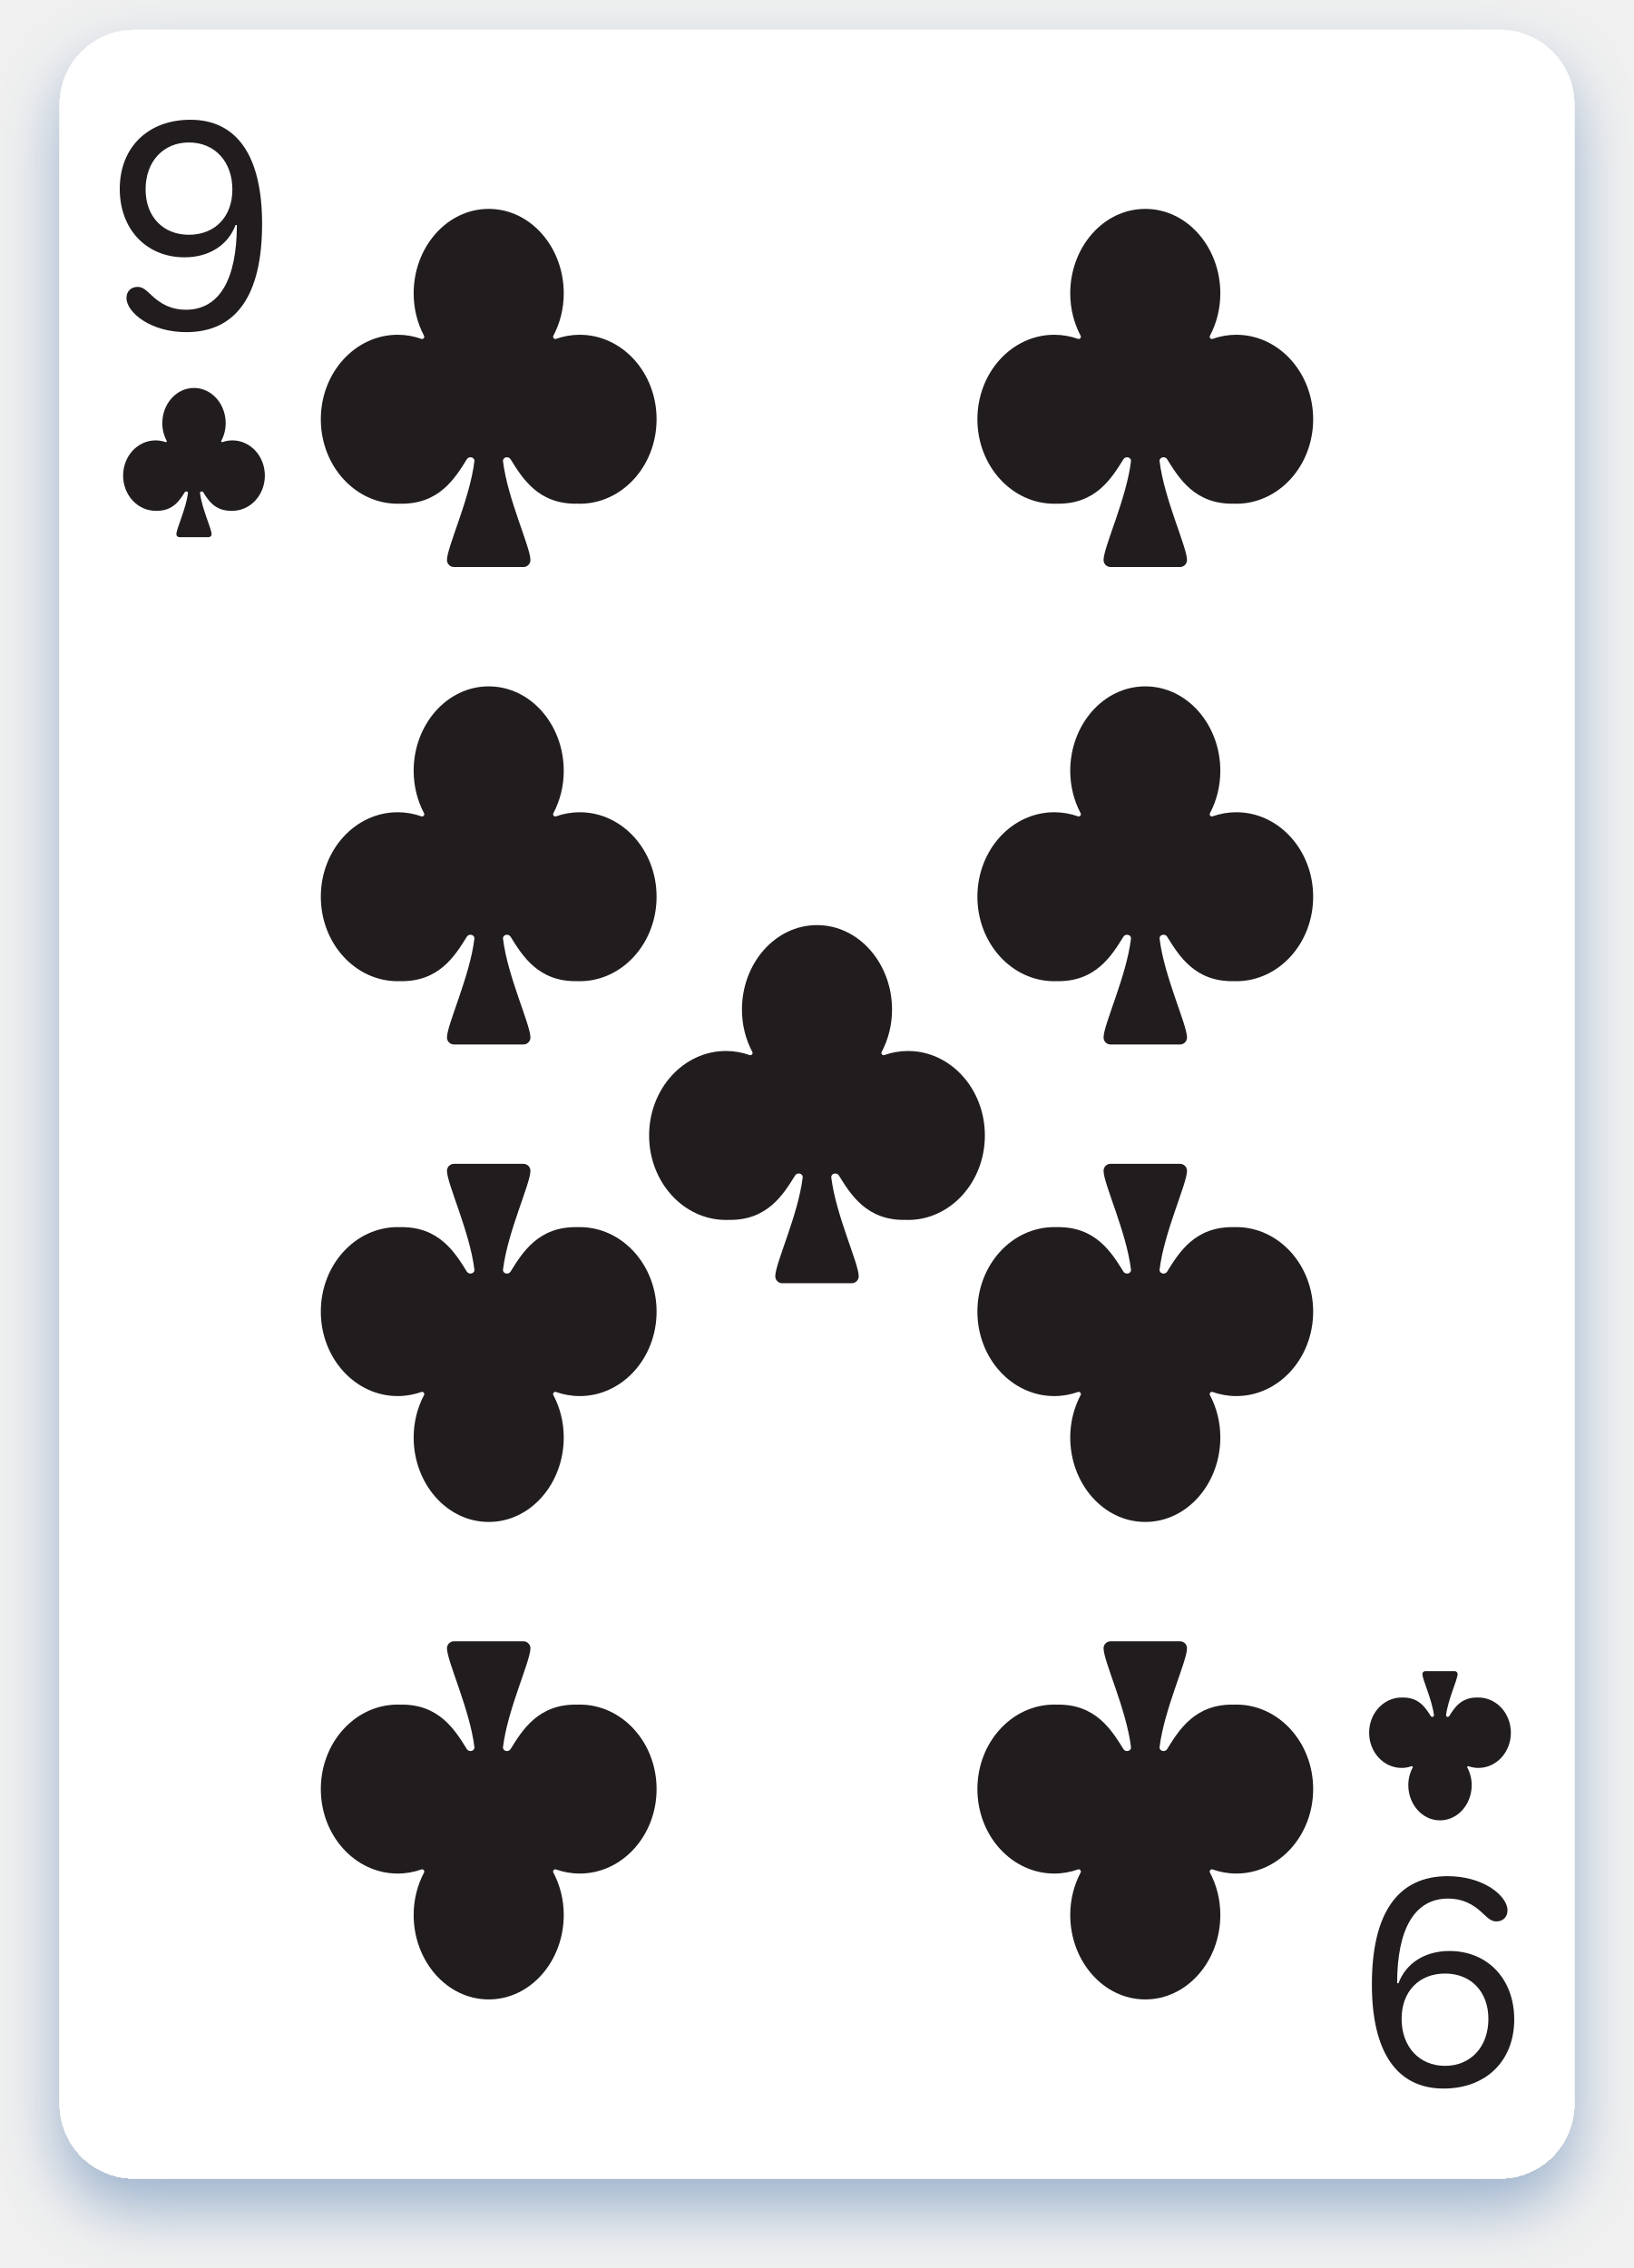
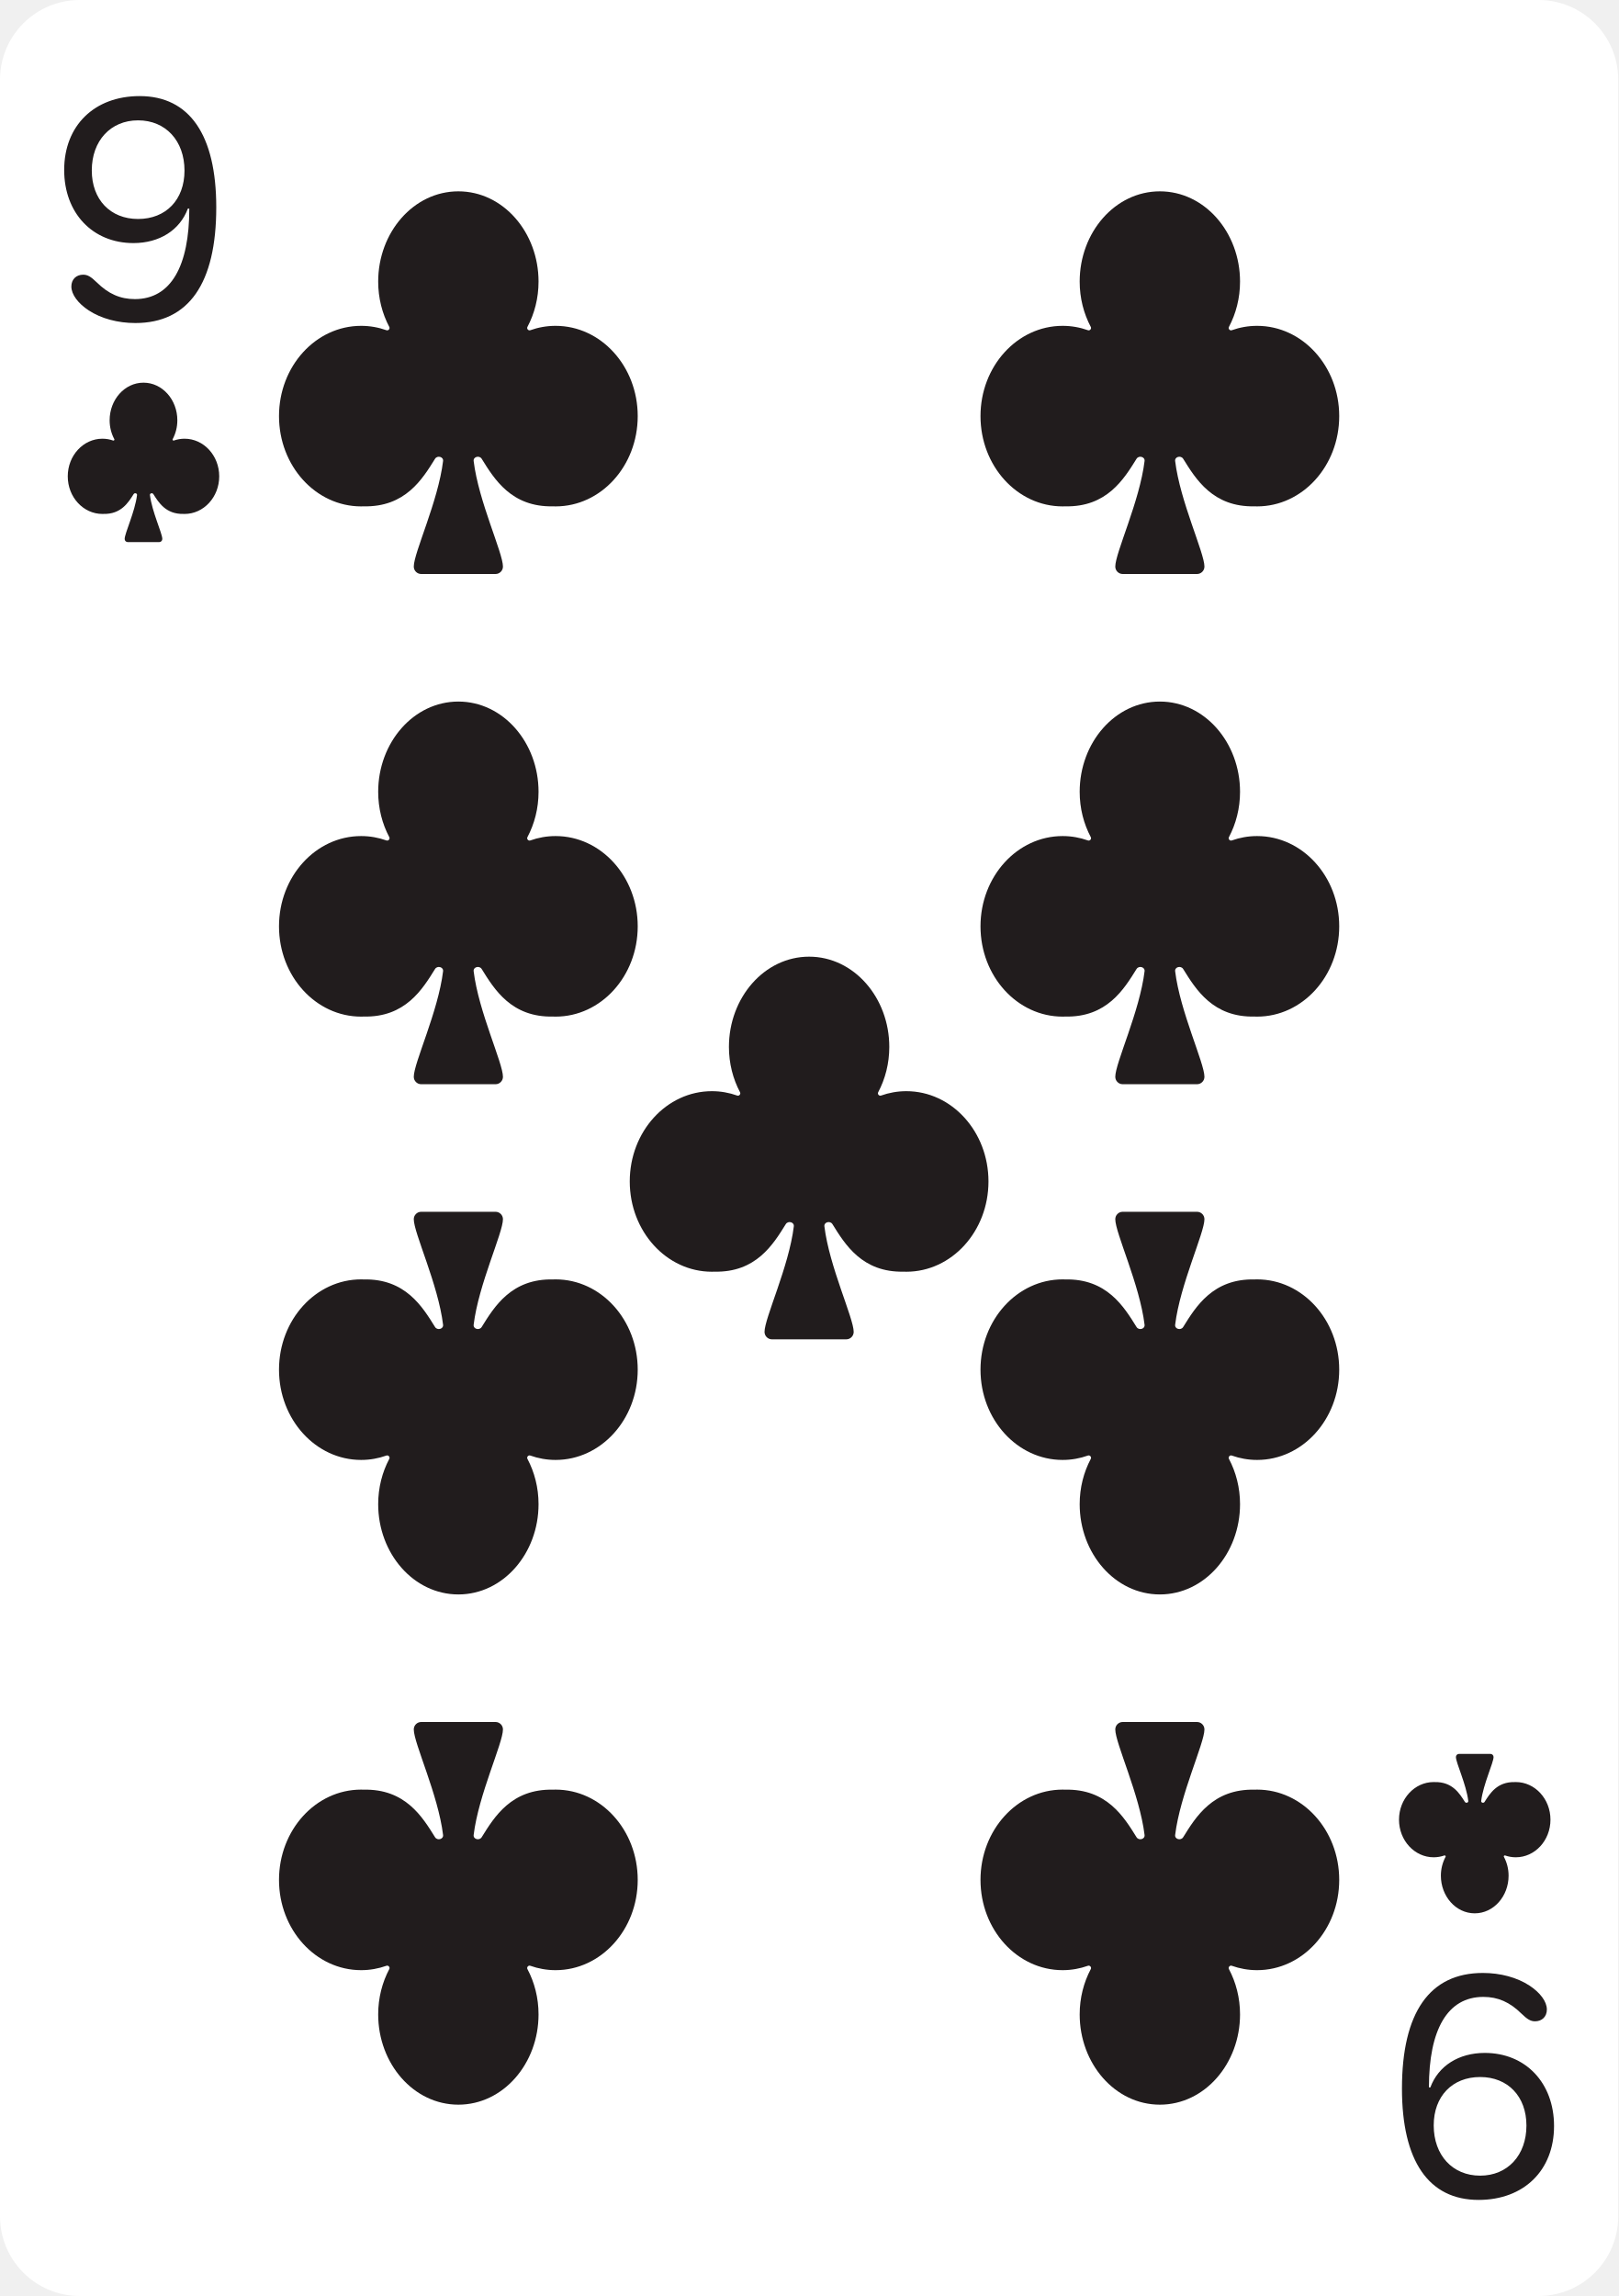
- <svg xmlns="http://www.w3.org/2000/svg" width="219" height="304" viewBox="0 0 219 304" fill="none">
-   <g filter="url(#filter0_d_102_1012)">
-     <g clip-path="url(#clip0_102_1012)">
-       <rect x="8" y="4" width="203" height="288" rx="10" fill="white" />
-       <path d="M16.952 39.936C16.952 39.035 17.572 38.455 18.433 38.455C18.974 38.455 19.394 38.695 20.135 39.416C21.596 40.857 23.078 41.518 24.919 41.518C29.444 41.518 31.746 37.373 31.746 30.166H31.566C30.565 32.869 28.002 34.491 24.739 34.491C19.614 34.491 16.051 30.727 16.051 25.322C16.051 19.756 19.834 16.053 25.52 16.053C31.786 16.053 35.129 20.938 35.129 30.006C35.129 39.556 31.666 44.52 24.98 44.52C22.777 44.52 20.695 43.96 19.134 42.939C17.793 42.058 16.952 40.937 16.952 39.936ZM31.145 25.402C31.145 21.658 28.783 19.096 25.32 19.096C21.877 19.096 19.514 21.658 19.514 25.382C19.514 29.025 21.836 31.468 25.32 31.468C28.823 31.468 31.145 29.045 31.145 25.402Z" fill="#211C1D" />
-       <path d="M24.032 72C23.815 72 23.639 71.826 23.639 71.612C23.639 70.891 24.932 68.201 25.19 66.096C25.218 65.87 24.886 65.785 24.764 65.979C24.098 67.036 23.19 68.515 20.978 68.463L20.936 68.465C20.907 68.466 20.878 68.467 20.849 68.467C18.447 68.467 16.5 66.354 16.5 63.748C16.5 61.142 18.447 59.03 20.849 59.03C21.318 59.03 21.77 59.111 22.193 59.26C22.291 59.295 22.392 59.181 22.343 59.09C21.968 58.393 21.753 57.582 21.753 56.717C21.753 54.148 23.625 52 26 52C28.375 52 30.247 54.148 30.247 56.717C30.247 57.582 30.032 58.393 29.657 59.09C29.608 59.181 29.709 59.295 29.807 59.26C30.23 59.111 30.682 59.03 31.151 59.03C33.553 59.03 35.5 61.142 35.5 63.748C35.5 66.354 33.553 68.467 31.151 68.467C31.122 68.467 31.093 68.466 31.064 68.465L31.022 68.463C28.81 68.515 27.902 67.036 27.236 65.979C27.114 65.785 26.782 65.87 26.81 66.096C27.068 68.201 28.361 70.891 28.361 71.611C28.361 71.826 28.185 72 27.968 72H24.032Z" fill="#211C1D" />
-       <path d="M202.048 256.064C202.048 256.965 201.428 257.545 200.567 257.545C200.026 257.545 199.606 257.305 198.865 256.584C197.404 255.143 195.922 254.482 194.081 254.482C189.556 254.482 187.254 258.626 187.254 265.833L187.434 265.833C188.435 263.131 190.998 261.509 194.261 261.509C199.386 261.509 202.949 265.273 202.949 270.678C202.949 276.244 199.166 279.947 193.48 279.947C187.214 279.947 183.871 275.062 183.871 265.994C183.871 256.444 187.334 251.479 194.021 251.479C196.223 251.479 198.305 252.04 199.866 253.061C201.208 253.942 202.048 255.063 202.048 256.064ZM187.854 270.598C187.854 274.342 190.217 276.904 193.68 276.904C197.124 276.904 199.486 274.342 199.486 270.618C199.486 266.975 197.164 264.532 193.68 264.532C190.177 264.532 187.854 266.955 187.854 270.598Z" fill="#211C1D" />
-       <path d="M194.968 224C195.185 224 195.361 224.174 195.361 224.389C195.361 225.109 194.068 227.799 193.81 229.904C193.782 230.131 194.114 230.215 194.236 230.021C194.902 228.964 195.81 227.485 198.022 227.537L198.065 227.535C198.093 227.534 198.122 227.533 198.151 227.533C200.553 227.533 202.5 229.646 202.5 232.252C202.5 234.858 200.553 236.97 198.151 236.97C197.682 236.97 197.23 236.889 196.807 236.74C196.708 236.705 196.608 236.819 196.657 236.91C197.032 237.607 197.247 238.418 197.247 239.283C197.247 241.852 195.375 244 193 244C190.625 244 188.753 241.852 188.753 239.283C188.753 238.418 188.968 237.607 189.343 236.91C189.392 236.819 189.292 236.705 189.193 236.74C188.77 236.889 188.318 236.97 187.849 236.97C185.447 236.97 183.5 234.858 183.5 232.252C183.5 229.646 185.447 227.533 187.849 227.533C187.878 227.533 187.907 227.534 187.935 227.535L187.978 227.537C190.19 227.485 191.098 228.964 191.764 230.021C191.886 230.215 192.218 230.131 192.19 229.904C191.932 227.799 190.639 225.109 190.639 224.389C190.639 224.174 190.815 224 191.032 224L194.968 224Z" fill="#211C1D" />
-       <path d="M60.84 76C60.325 76 59.907 75.582 59.907 75.067C59.907 73.339 62.97 66.883 63.582 61.83C63.648 61.287 62.861 61.085 62.572 61.55C60.996 64.086 58.846 67.636 53.607 67.512L53.505 67.515C53.437 67.518 53.369 67.52 53.301 67.52C47.612 67.52 43 62.45 43 56.196C43 49.942 47.612 44.872 53.301 44.872C54.411 44.872 55.481 45.066 56.483 45.424C56.717 45.507 56.955 45.235 56.839 45.015C55.951 43.342 55.442 41.398 55.442 39.321C55.442 33.156 59.875 28 65.5 28C71.125 28 75.558 33.156 75.558 39.321C75.558 41.398 75.049 43.342 74.161 45.015C74.045 45.235 74.283 45.507 74.517 45.424C75.519 45.066 76.589 44.872 77.699 44.872C83.388 44.872 88 49.942 88 56.196C88 62.45 83.388 67.52 77.699 67.52C77.631 67.52 77.563 67.518 77.495 67.515L77.393 67.512C72.154 67.636 70.004 64.086 68.427 61.55C68.138 61.085 67.352 61.287 67.418 61.83C68.03 66.883 71.093 73.339 71.093 75.067C71.093 75.582 70.675 76 70.16 76H60.84Z" fill="#211C1D" />
-       <path d="M60.84 156C60.325 156 59.907 156.418 59.907 156.933C59.907 158.661 62.97 165.117 63.582 170.17C63.648 170.713 62.861 170.915 62.572 170.45C60.996 167.914 58.846 164.364 53.607 164.488L53.505 164.485C53.437 164.482 53.369 164.48 53.301 164.48C47.612 164.48 43 169.55 43 175.804C43 182.058 47.612 187.128 53.301 187.128C54.411 187.128 55.481 186.934 56.483 186.576C56.717 186.493 56.955 186.765 56.839 186.985C55.951 188.658 55.442 190.603 55.442 192.679C55.442 198.844 59.875 204 65.5 204C71.125 204 75.558 198.844 75.558 192.679C75.558 190.603 75.049 188.658 74.161 186.985C74.045 186.765 74.283 186.493 74.517 186.576C75.519 186.934 76.589 187.128 77.699 187.128C83.388 187.128 88 182.058 88 175.804C88 169.55 83.388 164.48 77.699 164.48C77.631 164.48 77.563 164.482 77.495 164.485L77.393 164.488C72.154 164.364 70.004 167.914 68.427 170.45C68.138 170.915 67.352 170.713 67.418 170.17C68.03 165.117 71.093 158.661 71.093 156.933C71.093 156.418 70.675 156 70.16 156H60.84Z" fill="#211C1D" />
-       <path d="M148.84 76C148.325 76 147.908 75.582 147.908 75.067C147.908 73.339 150.97 66.883 151.582 61.83C151.648 61.287 150.862 61.085 150.573 61.55C148.996 64.086 146.846 67.636 141.607 67.512L141.505 67.515C141.437 67.518 141.369 67.52 141.301 67.52C135.612 67.52 131 62.45 131 56.196C131 49.942 135.612 44.872 141.301 44.872C142.411 44.872 143.481 45.066 144.483 45.424C144.717 45.507 144.955 45.235 144.839 45.015C143.951 43.342 143.442 41.398 143.442 39.321C143.442 33.156 147.875 28 153.5 28C159.125 28 163.558 33.156 163.558 39.321C163.558 41.398 163.049 43.342 162.161 45.015C162.045 45.235 162.283 45.507 162.517 45.424C163.519 45.066 164.589 44.872 165.699 44.872C171.388 44.872 176 49.942 176 56.196C176 62.45 171.388 67.52 165.699 67.52C165.631 67.52 165.563 67.518 165.495 67.515L165.393 67.512C160.154 67.636 158.004 64.086 156.427 61.55C156.138 61.085 155.352 61.287 155.418 61.83C156.03 66.883 159.092 73.339 159.092 75.067C159.092 75.582 158.675 76 158.16 76H148.84Z" fill="#211C1D" />
-       <path d="M60.84 140C60.325 140 59.907 139.582 59.907 139.067C59.907 137.339 62.97 130.883 63.582 125.83C63.648 125.287 62.861 125.085 62.572 125.55C60.996 128.086 58.846 131.636 53.607 131.512L53.505 131.515C53.437 131.518 53.369 131.52 53.301 131.52C47.612 131.52 43 126.45 43 120.196C43 113.942 47.612 108.872 53.301 108.872C54.411 108.872 55.481 109.066 56.483 109.424C56.717 109.507 56.955 109.235 56.839 109.015C55.951 107.342 55.442 105.397 55.442 103.321C55.442 97.156 59.875 92 65.5 92C71.125 92 75.558 97.156 75.558 103.321C75.558 105.397 75.049 107.342 74.161 109.015C74.045 109.235 74.283 109.507 74.517 109.424C75.519 109.066 76.589 108.872 77.699 108.872C83.388 108.872 88 113.942 88 120.196C88 126.45 83.388 131.52 77.699 131.52C77.631 131.52 77.563 131.518 77.495 131.515L77.393 131.512C72.154 131.636 70.004 128.086 68.427 125.55C68.138 125.085 67.352 125.287 67.418 125.83C68.03 130.883 71.093 137.339 71.093 139.067C71.093 139.582 70.675 140 70.16 140H60.84Z" fill="#211C1D" />
-       <path d="M60.84 220C60.325 220 59.907 220.418 59.907 220.933C59.907 222.661 62.97 229.117 63.582 234.17C63.648 234.713 62.861 234.915 62.572 234.45C60.996 231.914 58.846 228.364 53.607 228.488L53.505 228.485C53.437 228.482 53.369 228.48 53.301 228.48C47.612 228.48 43 233.55 43 239.804C43 246.058 47.612 251.128 53.301 251.128C54.411 251.128 55.481 250.934 56.483 250.576C56.717 250.493 56.955 250.765 56.839 250.985C55.951 252.658 55.442 254.603 55.442 256.679C55.442 262.844 59.875 268 65.5 268C71.125 268 75.558 262.844 75.558 256.679C75.558 254.603 75.049 252.658 74.161 250.985C74.045 250.765 74.283 250.493 74.517 250.576C75.519 250.934 76.589 251.128 77.699 251.128C83.388 251.128 88 246.058 88 239.804C88 233.55 83.388 228.48 77.699 228.48C77.631 228.48 77.563 228.482 77.495 228.485L77.393 228.488C72.154 228.364 70.004 231.914 68.427 234.45C68.138 234.915 67.352 234.713 67.418 234.17C68.03 229.117 71.093 222.661 71.093 220.933C71.093 220.418 70.675 220 70.16 220H60.84Z" fill="#211C1D" />
-       <path d="M148.84 140C148.325 140 147.908 139.582 147.908 139.067C147.908 137.339 150.97 130.883 151.582 125.83C151.648 125.287 150.862 125.085 150.573 125.55C148.996 128.086 146.846 131.636 141.607 131.512L141.505 131.515C141.437 131.518 141.369 131.52 141.301 131.52C135.612 131.52 131 126.45 131 120.196C131 113.942 135.612 108.872 141.301 108.872C142.411 108.872 143.481 109.066 144.483 109.424C144.717 109.507 144.955 109.235 144.839 109.015C143.951 107.342 143.442 105.397 143.442 103.321C143.442 97.156 147.875 92 153.5 92C159.125 92 163.558 97.156 163.558 103.321C163.558 105.397 163.049 107.342 162.161 109.015C162.045 109.235 162.283 109.507 162.517 109.424C163.519 109.066 164.589 108.872 165.699 108.872C171.388 108.872 176 113.942 176 120.196C176 126.45 171.388 131.52 165.699 131.52C165.631 131.52 165.563 131.518 165.495 131.515L165.393 131.512C160.154 131.636 158.004 128.086 156.427 125.55C156.138 125.085 155.352 125.287 155.418 125.83C156.03 130.883 159.092 137.339 159.092 139.067C159.092 139.582 158.675 140 158.16 140H148.84Z" fill="#211C1D" />
-       <path d="M104.84 172C104.325 172 103.908 171.582 103.908 171.067C103.908 169.339 106.97 162.883 107.582 157.83C107.648 157.287 106.862 157.085 106.573 157.55C104.996 160.086 102.846 163.636 97.607 163.512L97.505 163.515C97.437 163.518 97.369 163.52 97.301 163.52C91.612 163.52 87 158.45 87 152.196C87 145.942 91.612 140.872 97.301 140.872C98.411 140.872 99.481 141.066 100.483 141.424C100.717 141.507 100.955 141.235 100.839 141.015C99.951 139.342 99.442 137.397 99.442 135.321C99.442 129.156 103.875 124 109.5 124C115.125 124 119.558 129.156 119.558 135.321C119.558 137.397 119.049 139.342 118.161 141.015C118.045 141.235 118.283 141.507 118.517 141.424C119.519 141.066 120.589 140.872 121.699 140.872C127.388 140.872 132 145.942 132 152.196C132 158.45 127.388 163.52 121.699 163.52C121.631 163.52 121.563 163.518 121.495 163.515L121.393 163.512C116.154 163.636 114.004 160.086 112.427 157.55C112.138 157.085 111.352 157.287 111.418 157.83C112.03 162.883 115.092 169.339 115.092 171.067C115.092 171.582 114.675 172 114.16 172H104.84Z" fill="#211C1D" />
-       <path d="M148.84 220C148.325 220 147.908 220.418 147.908 220.933C147.908 222.661 150.97 229.117 151.582 234.17C151.648 234.713 150.862 234.915 150.573 234.45C148.996 231.914 146.846 228.364 141.607 228.488L141.505 228.485C141.437 228.482 141.369 228.48 141.301 228.48C135.612 228.48 131 233.55 131 239.804C131 246.058 135.612 251.128 141.301 251.128C142.411 251.128 143.481 250.934 144.483 250.576C144.717 250.493 144.955 250.765 144.839 250.985C143.951 252.658 143.442 254.603 143.442 256.679C143.442 262.844 147.875 268 153.5 268C159.125 268 163.558 262.844 163.558 256.679C163.558 254.603 163.049 252.658 162.161 250.985C162.045 250.765 162.283 250.493 162.517 250.576C163.519 250.934 164.589 251.128 165.699 251.128C171.388 251.128 176 246.058 176 239.804C176 233.55 171.388 228.48 165.699 228.48C165.631 228.48 165.563 228.482 165.495 228.485L165.393 228.488C160.154 228.364 158.004 231.914 156.427 234.45C156.138 234.915 155.352 234.713 155.418 234.17C156.03 229.117 159.092 222.661 159.092 220.933C159.092 220.418 158.675 220 158.16 220H148.84Z" fill="#211C1D" />
-       <path d="M148.84 156C148.325 156 147.908 156.418 147.908 156.933C147.908 158.661 150.97 165.117 151.582 170.17C151.648 170.713 150.862 170.915 150.573 170.45C148.996 167.914 146.846 164.364 141.607 164.488L141.505 164.485C141.437 164.482 141.369 164.48 141.301 164.48C135.612 164.48 131 169.55 131 175.804C131 182.058 135.612 187.128 141.301 187.128C142.411 187.128 143.481 186.934 144.483 186.576C144.717 186.493 144.955 186.765 144.839 186.985C143.951 188.658 143.442 190.603 143.442 192.679C143.442 198.844 147.875 204 153.5 204C159.125 204 163.558 198.844 163.558 192.679C163.558 190.603 163.049 188.658 162.161 186.985C162.045 186.765 162.283 186.493 162.517 186.576C163.519 186.934 164.589 187.128 165.699 187.128C171.388 187.128 176 182.058 176 175.804C176 169.55 171.388 164.48 165.699 164.48C165.631 164.48 165.563 164.482 165.495 164.485L165.393 164.488C160.154 164.364 158.004 167.914 156.427 170.45C156.138 170.915 155.352 170.713 155.418 170.17C156.03 165.117 159.092 158.661 159.092 156.933C159.092 156.418 158.675 156 158.16 156H148.84Z" fill="#211C1D" />
-     </g>
+ <svg xmlns="http://www.w3.org/2000/svg" width="203" height="288" viewBox="0 0 203 288" fill="none">
+   <g clip-path="url(#clip0_102_1012)">
+     <rect width="203" height="288" rx="10" fill="white" />
+     <path d="M8.952 35.936C8.952 35.035 9.572 34.455 10.433 34.455C10.974 34.455 11.394 34.695 12.135 35.416C13.596 36.857 15.078 37.518 16.919 37.518C21.444 37.518 23.746 33.373 23.746 26.166H23.566C22.565 28.869 20.002 30.491 16.739 30.491C11.614 30.491 8.051 26.727 8.051 21.322C8.051 15.756 11.835 12.053 17.52 12.053C23.786 12.053 27.129 16.938 27.129 26.006C27.129 35.556 23.666 40.52 16.98 40.52C14.777 40.52 12.695 39.96 11.134 38.939C9.792 38.058 8.952 36.937 8.952 35.936ZM23.145 21.402C23.145 17.658 20.783 15.096 17.32 15.096C13.877 15.096 11.514 17.658 11.514 21.382C11.514 25.025 13.836 27.468 17.32 27.468C20.823 27.468 23.145 25.045 23.145 21.402Z" fill="#211C1D" />
+     <path d="M16.032 68C15.815 68 15.639 67.826 15.639 67.612C15.639 66.891 16.932 64.201 17.19 62.096C17.218 61.87 16.886 61.785 16.764 61.979C16.098 63.036 15.19 64.515 12.978 64.463L12.935 64.465C12.907 64.466 12.878 64.467 12.849 64.467C10.447 64.467 8.5 62.354 8.5 59.748C8.5 57.142 10.447 55.03 12.849 55.03C13.318 55.03 13.77 55.111 14.193 55.26C14.291 55.295 14.392 55.181 14.343 55.09C13.968 54.393 13.753 53.582 13.753 52.717C13.753 50.148 15.625 48 18 48C20.375 48 22.247 50.148 22.247 52.717C22.247 53.582 22.032 54.393 21.657 55.09C21.608 55.181 21.709 55.295 21.807 55.26C22.23 55.111 22.682 55.03 23.151 55.03C25.553 55.03 27.5 57.142 27.5 59.748C27.5 62.354 25.553 64.467 23.151 64.467C23.122 64.467 23.093 64.466 23.064 64.465L23.022 64.463C20.81 64.515 19.902 63.036 19.236 61.979C19.114 61.785 18.782 61.87 18.81 62.096C19.068 64.201 20.361 66.891 20.361 67.611C20.361 67.826 20.185 68 19.968 68H16.032Z" fill="#211C1D" />
+     <path d="M194.048 252.064C194.048 252.965 193.428 253.545 192.567 253.545C192.026 253.545 191.606 253.305 190.865 252.584C189.404 251.143 187.922 250.482 186.081 250.482C181.556 250.482 179.254 254.626 179.254 261.833L179.434 261.833C180.435 259.131 182.998 257.509 186.261 257.509C191.386 257.509 194.949 261.273 194.949 266.678C194.949 272.244 191.166 275.947 185.48 275.947C179.214 275.947 175.871 271.062 175.871 261.994C175.871 252.444 179.334 247.479 186.021 247.479C188.223 247.479 190.305 248.04 191.866 249.061C193.208 249.942 194.048 251.063 194.048 252.064ZM179.854 266.598C179.854 270.342 182.217 272.904 185.68 272.904C189.124 272.904 191.486 270.342 191.486 266.618C191.486 262.975 189.164 260.532 185.68 260.532C182.177 260.532 179.854 262.955 179.854 266.598Z" fill="#211C1D" />
+     <path d="M186.968 220C187.185 220 187.361 220.174 187.361 220.389C187.361 221.109 186.068 223.799 185.81 225.904C185.782 226.131 186.114 226.215 186.236 226.021C186.902 224.964 187.81 223.485 190.022 223.537L190.065 223.535C190.093 223.534 190.122 223.533 190.151 223.533C192.553 223.533 194.5 225.646 194.5 228.252C194.5 230.858 192.553 232.97 190.151 232.97C189.682 232.97 189.23 232.889 188.807 232.74C188.708 232.705 188.608 232.819 188.657 232.91C189.032 233.607 189.247 234.418 189.247 235.283C189.247 237.852 187.375 240 185 240C182.625 240 180.753 237.852 180.753 235.283C180.753 234.418 180.968 233.607 181.343 232.91C181.392 232.819 181.292 232.705 181.193 232.74C180.77 232.889 180.318 232.97 179.849 232.97C177.447 232.97 175.5 230.858 175.5 228.252C175.5 225.646 177.447 223.533 179.849 223.533C179.878 223.533 179.907 223.534 179.935 223.535L179.978 223.537C182.19 223.485 183.098 224.964 183.764 226.021C183.886 226.215 184.218 226.131 184.19 225.904C183.932 223.799 182.639 221.109 182.639 220.389C182.639 220.174 182.815 220 183.032 220L186.968 220Z" fill="#211C1D" />
+     <path d="M52.84 72C52.325 72 51.907 71.582 51.907 71.067C51.907 69.339 54.97 62.883 55.582 57.83C55.648 57.287 54.861 57.085 54.572 57.55C52.996 60.086 50.846 63.636 45.607 63.512L45.505 63.515C45.437 63.518 45.369 63.52 45.301 63.52C39.612 63.52 35 58.45 35 52.196C35 45.942 39.612 40.872 45.301 40.872C46.411 40.872 47.481 41.066 48.483 41.424C48.717 41.507 48.955 41.235 48.839 41.015C47.951 39.342 47.442 37.398 47.442 35.321C47.442 29.156 51.875 24 57.5 24C63.125 24 67.558 29.156 67.558 35.321C67.558 37.398 67.049 39.342 66.161 41.015C66.045 41.235 66.283 41.507 66.517 41.424C67.519 41.066 68.589 40.872 69.699 40.872C75.388 40.872 80 45.942 80 52.196C80 58.45 75.388 63.52 69.699 63.52C69.631 63.52 69.563 63.518 69.495 63.515L69.393 63.512C64.154 63.636 62.004 60.086 60.428 57.55C60.139 57.085 59.352 57.287 59.418 57.83C60.03 62.883 63.093 69.339 63.093 71.067C63.093 71.582 62.675 72 62.16 72H52.84Z" fill="#211C1D" />
+     <path d="M52.84 152C52.325 152 51.907 152.418 51.907 152.933C51.907 154.661 54.97 161.117 55.582 166.17C55.648 166.713 54.861 166.915 54.572 166.45C52.996 163.914 50.846 160.364 45.607 160.488L45.505 160.485C45.437 160.482 45.369 160.48 45.301 160.48C39.612 160.48 35 165.55 35 171.804C35 178.058 39.612 183.128 45.301 183.128C46.411 183.128 47.481 182.934 48.483 182.576C48.717 182.493 48.955 182.765 48.839 182.985C47.951 184.658 47.442 186.603 47.442 188.679C47.442 194.844 51.875 200 57.5 200C63.125 200 67.558 194.844 67.558 188.679C67.558 186.603 67.049 184.658 66.161 182.985C66.045 182.765 66.283 182.493 66.517 182.576C67.519 182.934 68.589 183.128 69.699 183.128C75.388 183.128 80 178.058 80 171.804C80 165.55 75.388 160.48 69.699 160.48C69.631 160.48 69.563 160.482 69.495 160.485L69.393 160.488C64.154 160.364 62.004 163.914 60.428 166.45C60.139 166.915 59.352 166.713 59.418 166.17C60.03 161.117 63.093 154.661 63.093 152.933C63.093 152.418 62.675 152 62.16 152H52.84Z" fill="#211C1D" />
+     <path d="M140.84 72C140.325 72 139.908 71.582 139.908 71.067C139.908 69.339 142.97 62.883 143.582 57.83C143.648 57.287 142.862 57.085 142.573 57.55C140.996 60.086 138.846 63.636 133.607 63.512L133.505 63.515C133.437 63.518 133.369 63.52 133.301 63.52C127.612 63.52 123 58.45 123 52.196C123 45.942 127.612 40.872 133.301 40.872C134.411 40.872 135.481 41.066 136.483 41.424C136.717 41.507 136.955 41.235 136.839 41.015C135.951 39.342 135.442 37.398 135.442 35.321C135.442 29.156 139.875 24 145.5 24C151.125 24 155.558 29.156 155.558 35.321C155.558 37.398 155.049 39.342 154.161 41.015C154.045 41.235 154.283 41.507 154.517 41.424C155.519 41.066 156.589 40.872 157.699 40.872C163.388 40.872 168 45.942 168 52.196C168 58.45 163.388 63.52 157.699 63.52C157.631 63.52 157.563 63.518 157.495 63.515L157.393 63.512C152.154 63.636 150.004 60.086 148.427 57.55C148.138 57.085 147.352 57.287 147.418 57.83C148.03 62.883 151.092 69.339 151.092 71.067C151.092 71.582 150.675 72 150.16 72H140.84Z" fill="#211C1D" />
+     <path d="M52.84 136C52.325 136 51.907 135.582 51.907 135.067C51.907 133.339 54.97 126.883 55.582 121.83C55.648 121.287 54.861 121.085 54.572 121.55C52.996 124.086 50.846 127.636 45.607 127.512L45.505 127.515C45.437 127.518 45.369 127.52 45.301 127.52C39.612 127.52 35 122.45 35 116.196C35 109.942 39.612 104.872 45.301 104.872C46.411 104.872 47.481 105.066 48.483 105.424C48.717 105.507 48.955 105.235 48.839 105.015C47.951 103.342 47.442 101.397 47.442 99.321C47.442 93.156 51.875 88 57.5 88C63.125 88 67.558 93.156 67.558 99.321C67.558 101.397 67.049 103.342 66.161 105.015C66.045 105.235 66.283 105.507 66.517 105.424C67.519 105.066 68.589 104.872 69.699 104.872C75.388 104.872 80 109.942 80 116.196C80 122.45 75.388 127.52 69.699 127.52C69.631 127.52 69.563 127.518 69.495 127.515L69.393 127.512C64.154 127.636 62.004 124.086 60.428 121.55C60.139 121.085 59.352 121.287 59.418 121.83C60.03 126.883 63.093 133.339 63.093 135.067C63.093 135.582 62.675 136 62.16 136H52.84Z" fill="#211C1D" />
+     <path d="M52.84 216C52.325 216 51.907 216.418 51.907 216.933C51.907 218.661 54.97 225.117 55.582 230.17C55.648 230.713 54.861 230.915 54.572 230.45C52.996 227.914 50.846 224.364 45.607 224.488L45.505 224.485C45.437 224.482 45.369 224.48 45.301 224.48C39.612 224.48 35 229.55 35 235.804C35 242.058 39.612 247.128 45.301 247.128C46.411 247.128 47.481 246.934 48.483 246.576C48.717 246.493 48.955 246.765 48.839 246.985C47.951 248.658 47.442 250.603 47.442 252.679C47.442 258.844 51.875 264 57.5 264C63.125 264 67.558 258.844 67.558 252.679C67.558 250.603 67.049 248.658 66.161 246.985C66.045 246.765 66.283 246.493 66.517 246.576C67.519 246.934 68.589 247.128 69.699 247.128C75.388 247.128 80 242.058 80 235.804C80 229.55 75.388 224.48 69.699 224.48C69.631 224.48 69.563 224.482 69.495 224.485L69.393 224.488C64.154 224.364 62.004 227.914 60.428 230.45C60.139 230.915 59.352 230.713 59.418 230.17C60.03 225.117 63.093 218.661 63.093 216.933C63.093 216.418 62.675 216 62.16 216H52.84Z" fill="#211C1D" />
+     <path d="M140.84 136C140.325 136 139.908 135.582 139.908 135.067C139.908 133.339 142.97 126.883 143.582 121.83C143.648 121.287 142.862 121.085 142.573 121.55C140.996 124.086 138.846 127.636 133.607 127.512L133.505 127.515C133.437 127.518 133.369 127.52 133.301 127.52C127.612 127.52 123 122.45 123 116.196C123 109.942 127.612 104.872 133.301 104.872C134.411 104.872 135.481 105.066 136.483 105.424C136.717 105.507 136.955 105.235 136.839 105.015C135.951 103.342 135.442 101.397 135.442 99.321C135.442 93.156 139.875 88 145.5 88C151.125 88 155.558 93.156 155.558 99.321C155.558 101.397 155.049 103.342 154.161 105.015C154.045 105.235 154.283 105.507 154.517 105.424C155.519 105.066 156.589 104.872 157.699 104.872C163.388 104.872 168 109.942 168 116.196C168 122.45 163.388 127.52 157.699 127.52C157.631 127.52 157.563 127.518 157.495 127.515L157.393 127.512C152.154 127.636 150.004 124.086 148.427 121.55C148.138 121.085 147.352 121.287 147.418 121.83C148.03 126.883 151.092 133.339 151.092 135.067C151.092 135.582 150.675 136 150.16 136H140.84Z" fill="#211C1D" />
+     <path d="M96.84 168C96.325 168 95.907 167.582 95.907 167.067C95.907 165.339 98.97 158.883 99.582 153.83C99.648 153.287 98.862 153.085 98.573 153.55C96.996 156.086 94.846 159.636 89.607 159.512L89.505 159.515C89.437 159.518 89.369 159.52 89.301 159.52C83.612 159.52 79 154.45 79 148.196C79 141.942 83.612 136.872 89.301 136.872C90.411 136.872 91.481 137.066 92.483 137.424C92.717 137.507 92.955 137.235 92.839 137.015C91.951 135.342 91.442 133.397 91.442 131.321C91.442 125.156 95.875 120 101.5 120C107.125 120 111.558 125.156 111.558 131.321C111.558 133.397 111.049 135.342 110.161 137.015C110.045 137.235 110.283 137.507 110.517 137.424C111.519 137.066 112.589 136.872 113.699 136.872C119.388 136.872 124 141.942 124 148.196C124 154.45 119.388 159.52 113.699 159.52C113.631 159.52 113.563 159.518 113.495 159.515L113.393 159.512C108.154 159.636 106.004 156.086 104.427 153.55C104.138 153.085 103.352 153.287 103.418 153.83C104.03 158.883 107.092 165.339 107.092 167.067C107.092 167.582 106.675 168 106.16 168H96.84Z" fill="#211C1D" />
+     <path d="M140.84 216C140.325 216 139.908 216.418 139.908 216.933C139.908 218.661 142.97 225.117 143.582 230.17C143.648 230.713 142.862 230.915 142.573 230.45C140.996 227.914 138.846 224.364 133.607 224.488L133.505 224.485C133.437 224.482 133.369 224.48 133.301 224.48C127.612 224.48 123 229.55 123 235.804C123 242.058 127.612 247.128 133.301 247.128C134.411 247.128 135.481 246.934 136.483 246.576C136.717 246.493 136.955 246.765 136.839 246.985C135.951 248.658 135.442 250.603 135.442 252.679C135.442 258.844 139.875 264 145.5 264C151.125 264 155.558 258.844 155.558 252.679C155.558 250.603 155.049 248.658 154.161 246.985C154.045 246.765 154.283 246.493 154.517 246.576C155.519 246.934 156.589 247.128 157.699 247.128C163.388 247.128 168 242.058 168 235.804C168 229.55 163.388 224.48 157.699 224.48C157.631 224.48 157.563 224.482 157.495 224.485L157.393 224.488C152.154 224.364 150.004 227.914 148.427 230.45C148.138 230.915 147.352 230.713 147.418 230.17C148.03 225.117 151.092 218.661 151.092 216.933C151.092 216.418 150.675 216 150.16 216H140.84Z" fill="#211C1D" />
+     <path d="M140.84 152C140.325 152 139.908 152.418 139.908 152.933C139.908 154.661 142.97 161.117 143.582 166.17C143.648 166.713 142.862 166.915 142.573 166.45C140.996 163.914 138.846 160.364 133.607 160.488L133.505 160.485C133.437 160.482 133.369 160.48 133.301 160.48C127.612 160.48 123 165.55 123 171.804C123 178.058 127.612 183.128 133.301 183.128C134.411 183.128 135.481 182.934 136.483 182.576C136.717 182.493 136.955 182.765 136.839 182.985C135.951 184.658 135.442 186.603 135.442 188.679C135.442 194.844 139.875 200 145.5 200C151.125 200 155.558 194.844 155.558 188.679C155.558 186.603 155.049 184.658 154.161 182.985C154.045 182.765 154.283 182.493 154.517 182.576C155.519 182.934 156.589 183.128 157.699 183.128C163.388 183.128 168 178.058 168 171.804C168 165.55 163.388 160.48 157.699 160.48C157.631 160.48 157.563 160.482 157.495 160.485L157.393 160.488C152.154 160.364 150.004 163.914 148.427 166.45C148.138 166.915 147.352 166.713 147.418 166.17C148.03 161.117 151.092 154.661 151.092 152.933C151.092 152.418 150.675 152 150.16 152H140.84Z" fill="#211C1D" />
  </g>
  <defs>
-     <filter id="filter0_d_102_1012" x="0" y="0" width="219" height="304" filterUnits="userSpaceOnUse" color-interpolation-filters="sRGB">
-       <feFlood flood-opacity="0" result="BackgroundImageFix" />
-       <feColorMatrix in="SourceAlpha" type="matrix" values="0 0 0 0 0 0 0 0 0 0 0 0 0 0 0 0 0 0 127 0" result="hardAlpha" />
-       <feOffset dy="4" />
-       <feGaussianBlur stdDeviation="4" />
-       <feComposite in2="hardAlpha" operator="out" />
-       <feColorMatrix type="matrix" values="0 0 0 0 0.615 0 0 0 0 0.701 0 0 0 0 0.806 0 0 0 1 0" />
-       <feBlend mode="normal" in2="BackgroundImageFix" result="effect1_dropShadow_102_1012" />
-       <feBlend mode="normal" in="SourceGraphic" in2="effect1_dropShadow_102_1012" result="shape" />
-     </filter>
    <clipPath id="clip0_102_1012">
-       <rect x="8" y="4" width="203" height="288" rx="10" fill="white" />
+       <rect width="203" height="288" rx="10" fill="white" />
    </clipPath>
  </defs>
</svg>
